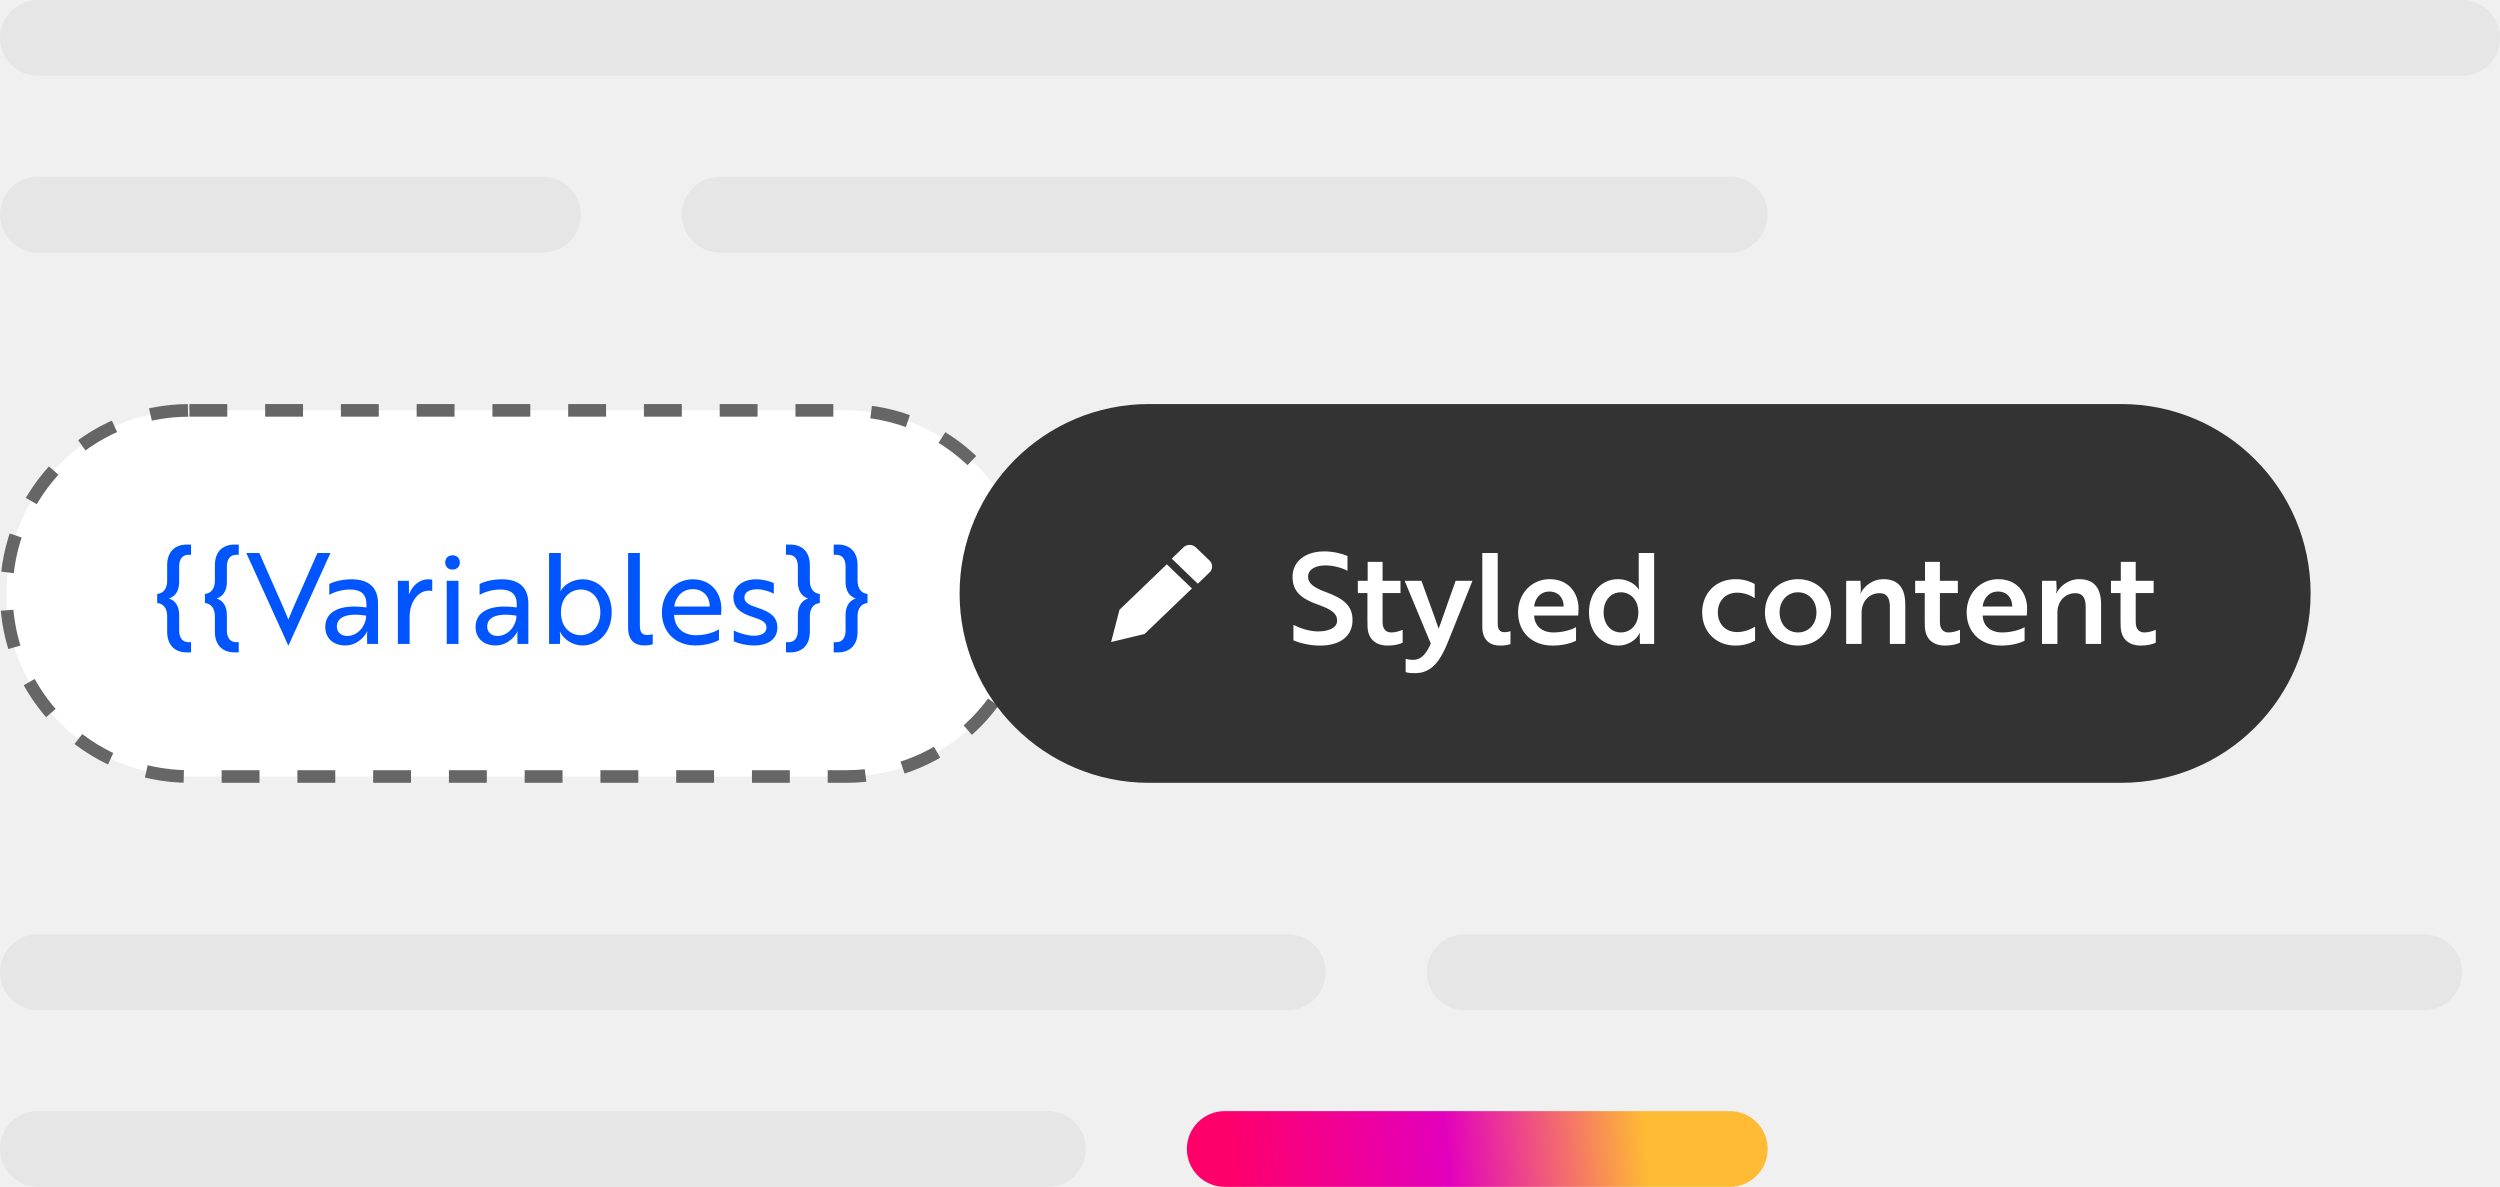
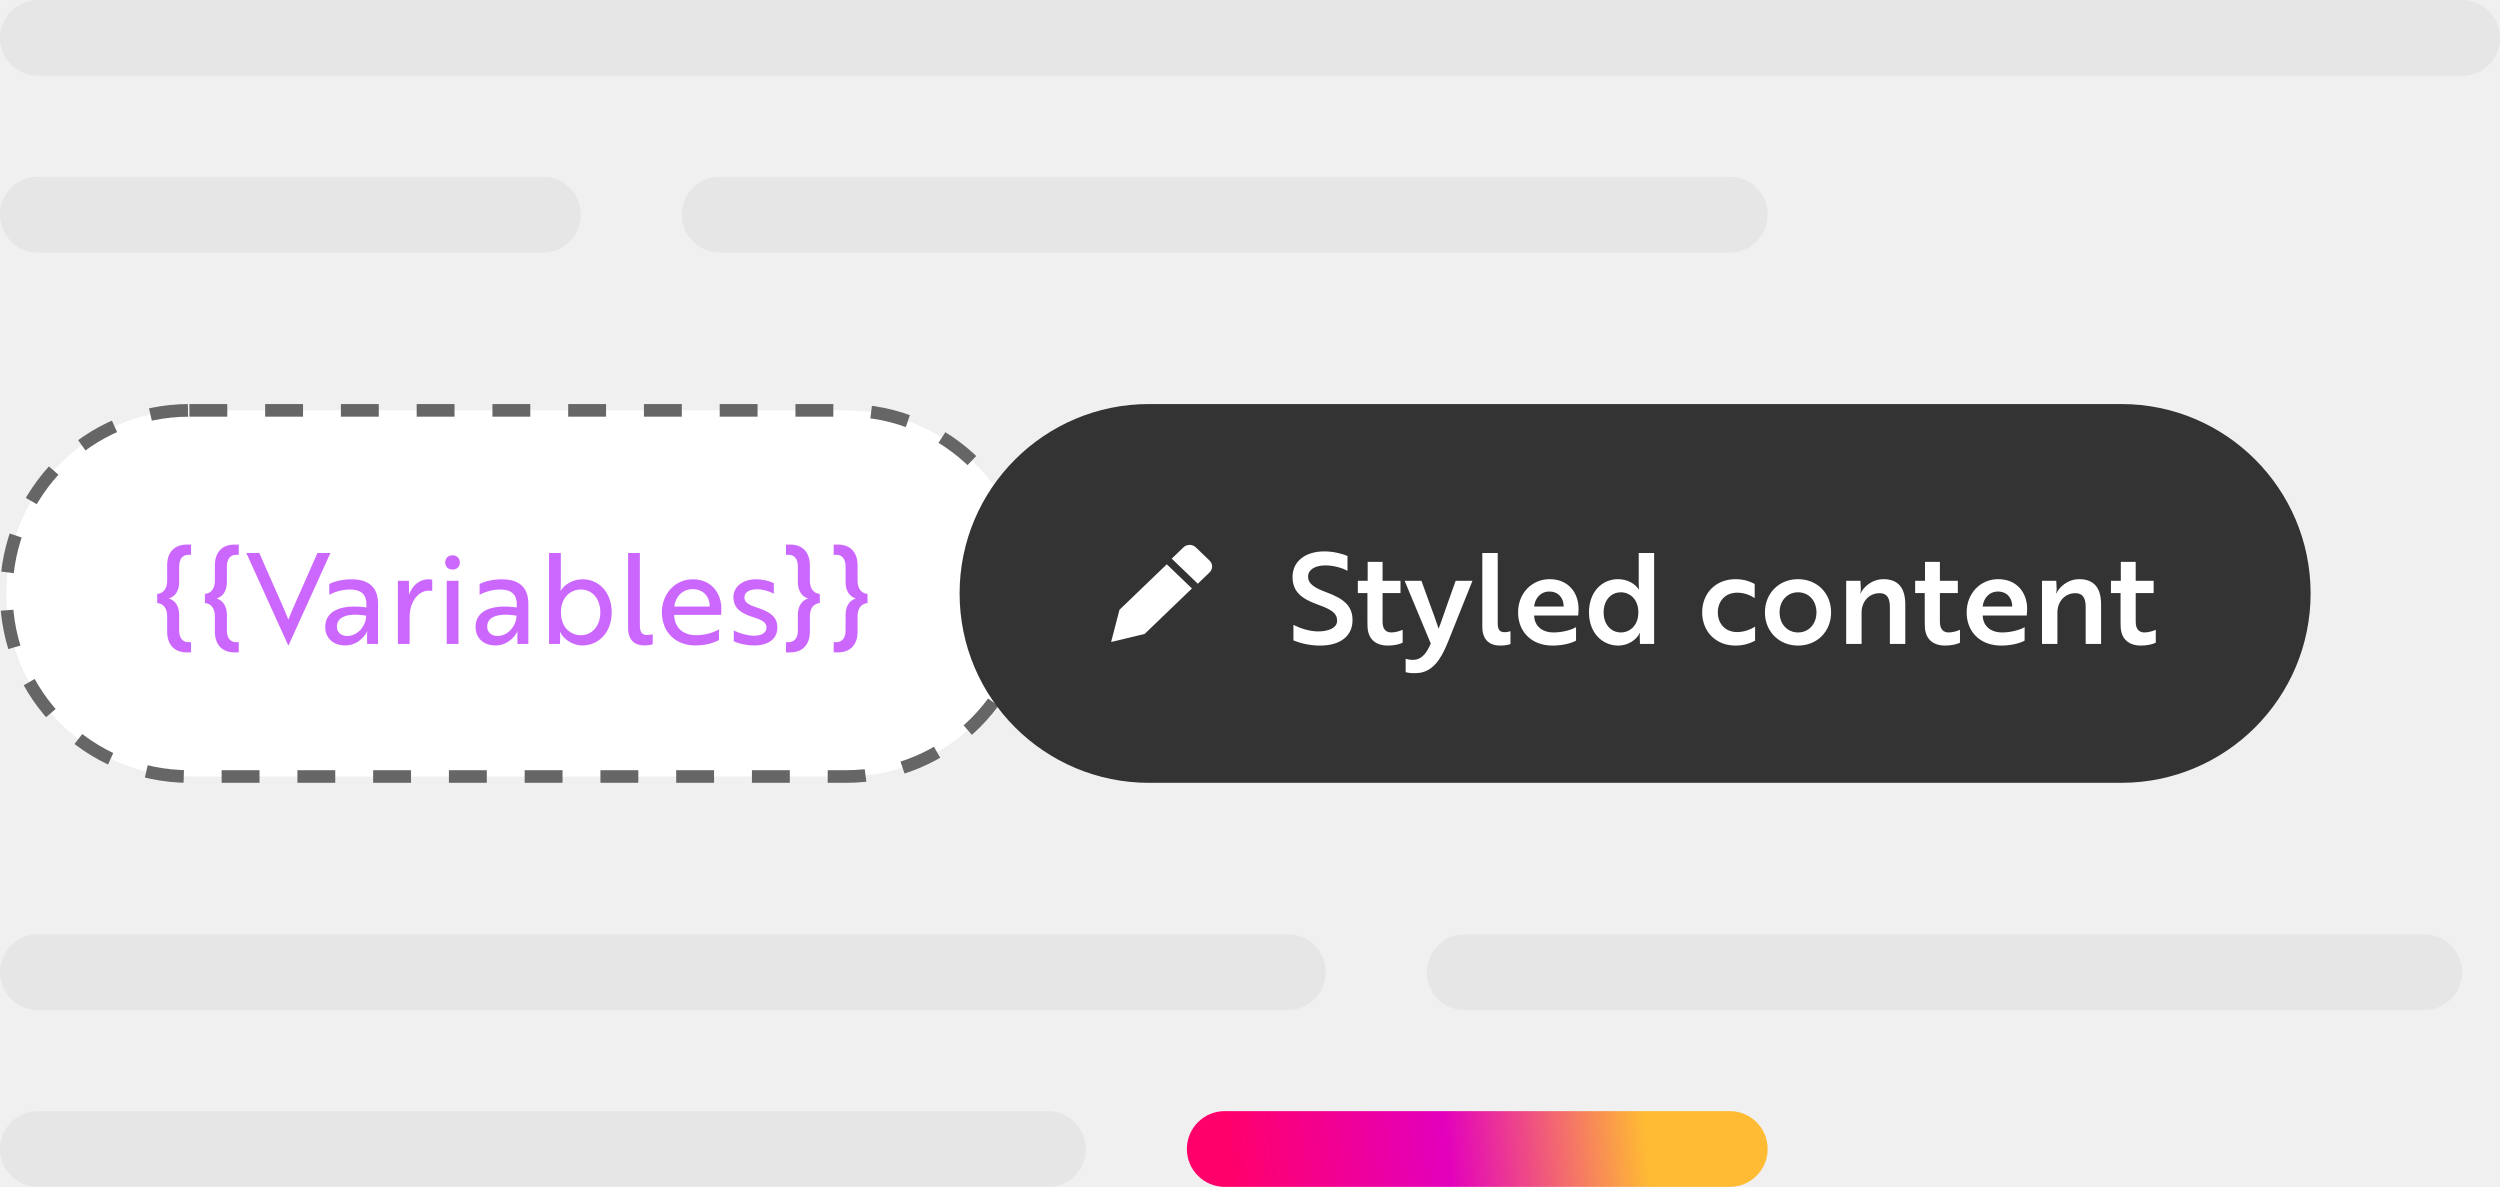
<svg xmlns="http://www.w3.org/2000/svg" width="198" height="94" viewBox="0 0 198 94" fill="none">
  <rect width="198" height="6" rx="3" fill="#E6E6E6" />
  <rect x="54" y="14" width="86" height="6" rx="3" fill="#E6E6E6" />
  <rect y="14" width="46" height="6" rx="3" fill="#E6E6E6" />
  <rect y="74" width="105" height="6" rx="3" fill="#E6E6E6" />
  <rect x="113" y="74" width="82" height="6" rx="3" fill="#E6E6E6" />
  <rect y="88" width="86" height="6" rx="3" fill="#E6E6E6" />
  <rect x="94" y="88" width="46" height="6" rx="3" fill="url(#paint0_linear_3896_8956)" />
  <rect x="0.5" y="32.5" width="81" height="29" rx="14.5" fill="white" />
-   <path d="M13.24 50.04C13.24 51.06 13.82 51.67 14.79 51.67H15.13V50.86H14.92C14.46 50.86 14.19 50.52 14.19 49.94V48.7C14.19 48.03 13.89 47.56 13.4 47.41V47.39C13.89 47.24 14.19 46.77 14.19 46.1V44.86C14.19 44.28 14.46 43.94 14.92 43.94H15.13V43.13H14.79C13.82 43.13 13.24 43.74 13.24 44.76V46C13.24 46.61 12.94 47 12.45 47.04V47.76C12.94 47.8 13.24 48.19 13.24 48.8V50.04ZM17.019 50.04C17.019 51.06 17.599 51.67 18.569 51.67H18.909V50.86H18.699C18.239 50.86 17.969 50.52 17.969 49.94V48.7C17.969 48.03 17.669 47.56 17.179 47.41V47.39C17.669 47.24 17.969 46.77 17.969 46.1V44.86C17.969 44.28 18.239 43.94 18.699 43.94H18.909V43.13H18.569C17.599 43.13 17.019 43.74 17.019 44.76V46C17.019 46.61 16.719 47 16.229 47.04V47.76C16.719 47.8 17.019 48.19 17.019 48.8V50.04ZM26.169 43.8H25.139L24.149 46.05C23.649 47.19 23.249 48.04 22.839 49.07C22.429 48.04 22.029 47.19 21.529 46.05L20.539 43.8H19.509L22.829 51.12H22.849L26.169 43.8ZM26.08 47.11C26.38 46.93 27.02 46.69 27.71 46.69C28.5 46.69 29.02 46.99 29.02 47.86V48.11C26.93 47.82 25.76 48.43 25.76 49.65C25.76 50.57 26.42 51.12 27.34 51.12C28.47 51.12 29.02 50.15 29.08 50.01H29.1C29.1 50.01 29.06 50.17 29.07 50.41L29.08 51H29.94V47.81C29.94 46.56 29.25 45.88 27.84 45.88C27.02 45.88 26.36 46.1 26.08 46.25V47.11ZM27.5 50.37C27 50.37 26.68 50.06 26.68 49.62C26.68 48.94 27.37 48.5 29 48.76C29 49.54 28.35 50.37 27.5 50.37ZM31.512 51H32.442V48.82C32.442 47.85 33.002 46.78 33.972 46.78C34.102 46.78 34.192 46.8 34.232 46.81V45.91C34.192 45.9 34.072 45.88 33.932 45.88C33.212 45.88 32.682 46.36 32.392 47.07H32.382C32.372 47.04 32.402 46.89 32.392 46.7L32.382 46H31.512V51ZM35.381 46V51H36.311V46H35.381ZM35.261 44.55C35.261 44.88 35.491 45.11 35.841 45.11C36.181 45.11 36.421 44.88 36.421 44.55C36.421 44.21 36.181 43.98 35.841 43.98C35.491 43.98 35.261 44.21 35.261 44.55ZM37.985 47.11C38.285 46.93 38.925 46.69 39.615 46.69C40.405 46.69 40.925 46.99 40.925 47.86V48.11C38.835 47.82 37.665 48.43 37.665 49.65C37.665 50.57 38.325 51.12 39.245 51.12C40.375 51.12 40.925 50.15 40.985 50.01H41.005C41.005 50.01 40.965 50.17 40.975 50.41L40.985 51H41.845V47.81C41.845 46.56 41.155 45.88 39.745 45.88C38.925 45.88 38.265 46.1 37.985 46.25V47.11ZM39.405 50.37C38.905 50.37 38.585 50.06 38.585 49.62C38.585 48.94 39.275 48.5 40.905 48.76C40.905 49.54 40.255 50.37 39.405 50.37ZM43.486 51H44.346L44.366 50.41C44.366 50.19 44.336 50.04 44.336 50.04H44.356C44.616 50.6 45.316 51.12 46.126 51.12C47.446 51.12 48.446 50.05 48.446 48.5C48.446 46.93 47.446 45.88 46.146 45.88C45.336 45.88 44.676 46.32 44.406 46.79H44.386C44.386 46.79 44.416 46.64 44.416 46.38V43.8H43.486V51ZM45.996 46.69C46.926 46.69 47.546 47.44 47.546 48.5C47.546 49.54 46.926 50.31 45.996 50.31C45.246 50.31 44.426 49.75 44.426 48.5C44.426 47.25 45.246 46.69 45.996 46.69ZM49.746 49.72C49.746 50.73 50.286 51.12 51.026 51.12C51.386 51.12 51.636 51.05 51.696 51.03V50.23C51.636 50.25 51.456 50.29 51.256 50.29C50.846 50.29 50.676 50.07 50.676 49.53V43.8H49.746V49.72ZM54.872 45.88C53.492 45.88 52.422 46.99 52.422 48.5C52.422 50.05 53.492 51.12 55.072 51.12C55.882 51.12 56.552 50.91 56.942 50.69V49.84C56.522 50.11 55.812 50.31 55.132 50.31C54.082 50.31 53.422 49.69 53.392 48.71V48.7H57.112C57.112 48.6 57.132 48.41 57.132 48.21C57.132 46.98 56.342 45.88 54.872 45.88ZM56.212 48.04H53.402C53.482 47.32 54.002 46.66 54.862 46.66C55.752 46.66 56.222 47.32 56.212 48.04ZM60.706 49.7C60.706 50.17 60.236 50.35 59.716 50.35C59.246 50.35 58.606 50.18 58.116 49.94V50.79C58.516 50.98 59.096 51.12 59.746 51.12C60.826 51.12 61.566 50.62 61.566 49.71C61.566 48.87 61.046 48.48 59.986 48.13C59.306 47.91 58.956 47.72 58.956 47.32C58.956 46.87 59.406 46.67 59.976 46.67C60.426 46.67 60.926 46.83 61.286 47.02V46.18C60.946 46.02 60.416 45.88 59.876 45.88C58.836 45.88 58.086 46.46 58.086 47.29C58.086 48.19 58.706 48.57 59.596 48.86C60.336 49.1 60.706 49.27 60.706 49.7ZM64.14 44.76C64.14 43.74 63.56 43.13 62.59 43.13H62.25V43.94H62.46C62.92 43.94 63.19 44.28 63.19 44.86V46.1C63.19 46.77 63.49 47.24 63.98 47.39V47.41C63.49 47.56 63.19 48.03 63.19 48.7V49.94C63.19 50.52 62.92 50.86 62.46 50.86H62.25V51.67H62.59C63.56 51.67 64.14 51.06 64.14 50.04V48.8C64.14 48.19 64.44 47.8 64.93 47.76V47.04C64.44 47 64.14 46.61 64.14 46V44.76ZM67.919 44.76C67.919 43.74 67.339 43.13 66.369 43.13H66.029V43.94H66.239C66.699 43.94 66.969 44.28 66.969 44.86V46.1C66.969 46.77 67.269 47.24 67.759 47.39V47.41C67.269 47.56 66.969 48.03 66.969 48.7V49.94C66.969 50.52 66.699 50.86 66.239 50.86H66.029V51.67H66.369C67.339 51.67 67.919 51.06 67.919 50.04V48.8C67.919 48.19 68.219 47.8 68.709 47.76V47.04C68.219 47 67.919 46.61 67.919 46V44.76Z" fill="#0055FF" />
+   <path d="M13.24 50.04C13.24 51.06 13.82 51.67 14.79 51.67H15.13V50.86H14.92C14.46 50.86 14.19 50.52 14.19 49.94V48.7C14.19 48.03 13.89 47.56 13.4 47.41V47.39C13.89 47.24 14.19 46.77 14.19 46.1V44.86C14.19 44.28 14.46 43.94 14.92 43.94H15.13V43.13H14.79C13.82 43.13 13.24 43.74 13.24 44.76V46C13.24 46.61 12.94 47 12.45 47.04V47.76C12.94 47.8 13.24 48.19 13.24 48.8V50.04ZM17.019 50.04C17.019 51.06 17.599 51.67 18.569 51.67H18.909V50.86H18.699C18.239 50.86 17.969 50.52 17.969 49.94V48.7C17.969 48.03 17.669 47.56 17.179 47.41V47.39C17.669 47.24 17.969 46.77 17.969 46.1V44.86C17.969 44.28 18.239 43.94 18.699 43.94H18.909V43.13H18.569C17.599 43.13 17.019 43.74 17.019 44.76V46C17.019 46.61 16.719 47 16.229 47.04V47.76C16.719 47.8 17.019 48.19 17.019 48.8V50.04ZM26.169 43.8H25.139L24.149 46.05C23.649 47.19 23.249 48.04 22.839 49.07C22.429 48.04 22.029 47.19 21.529 46.05L20.539 43.8H19.509L22.829 51.12H22.849L26.169 43.8ZM26.08 47.11C26.38 46.93 27.02 46.69 27.71 46.69C28.5 46.69 29.02 46.99 29.02 47.86V48.11C26.93 47.82 25.76 48.43 25.76 49.65C25.76 50.57 26.42 51.12 27.34 51.12C28.47 51.12 29.02 50.15 29.08 50.01H29.1C29.1 50.01 29.06 50.17 29.07 50.41L29.08 51H29.94V47.81C29.94 46.56 29.25 45.88 27.84 45.88C27.02 45.88 26.36 46.1 26.08 46.25V47.11ZM27.5 50.37C27 50.37 26.68 50.06 26.68 49.62C26.68 48.94 27.37 48.5 29 48.76C29 49.54 28.35 50.37 27.5 50.37ZM31.512 51H32.442V48.82C32.442 47.85 33.002 46.78 33.972 46.78C34.102 46.78 34.192 46.8 34.232 46.81V45.91C34.192 45.9 34.072 45.88 33.932 45.88C33.212 45.88 32.682 46.36 32.392 47.07H32.382C32.372 47.04 32.402 46.89 32.392 46.7L32.382 46H31.512V51ZM35.381 46V51H36.311V46H35.381ZM35.261 44.55C35.261 44.88 35.491 45.11 35.841 45.11C36.181 45.11 36.421 44.88 36.421 44.55C36.421 44.21 36.181 43.98 35.841 43.98C35.491 43.98 35.261 44.21 35.261 44.55ZM37.985 47.11C38.285 46.93 38.925 46.69 39.615 46.69C40.405 46.69 40.925 46.99 40.925 47.86V48.11C38.835 47.82 37.665 48.43 37.665 49.65C37.665 50.57 38.325 51.12 39.245 51.12C40.375 51.12 40.925 50.15 40.985 50.01H41.005C41.005 50.01 40.965 50.17 40.975 50.41L40.985 51H41.845V47.81C41.845 46.56 41.155 45.88 39.745 45.88C38.925 45.88 38.265 46.1 37.985 46.25V47.11ZM39.405 50.37C38.905 50.37 38.585 50.06 38.585 49.62C38.585 48.94 39.275 48.5 40.905 48.76C40.905 49.54 40.255 50.37 39.405 50.37ZM43.486 51H44.346L44.366 50.41C44.366 50.19 44.336 50.04 44.336 50.04H44.356C44.616 50.6 45.316 51.12 46.126 51.12C47.446 51.12 48.446 50.05 48.446 48.5C48.446 46.93 47.446 45.88 46.146 45.88C45.336 45.88 44.676 46.32 44.406 46.79H44.386C44.386 46.79 44.416 46.64 44.416 46.38V43.8H43.486V51ZM45.996 46.69C46.926 46.69 47.546 47.44 47.546 48.5C47.546 49.54 46.926 50.31 45.996 50.31C45.246 50.31 44.426 49.75 44.426 48.5C44.426 47.25 45.246 46.69 45.996 46.69ZM49.746 49.72C49.746 50.73 50.286 51.12 51.026 51.12C51.386 51.12 51.636 51.05 51.696 51.03V50.23C51.636 50.25 51.456 50.29 51.256 50.29C50.846 50.29 50.676 50.07 50.676 49.53V43.8H49.746V49.72ZM54.872 45.88C53.492 45.88 52.422 46.99 52.422 48.5C52.422 50.05 53.492 51.12 55.072 51.12C55.882 51.12 56.552 50.91 56.942 50.69V49.84C56.522 50.11 55.812 50.31 55.132 50.31C54.082 50.31 53.422 49.69 53.392 48.71V48.7H57.112C57.112 48.6 57.132 48.41 57.132 48.21C57.132 46.98 56.342 45.88 54.872 45.88ZM56.212 48.04H53.402C53.482 47.32 54.002 46.66 54.862 46.66C55.752 46.66 56.222 47.32 56.212 48.04ZM60.706 49.7C60.706 50.17 60.236 50.35 59.716 50.35C59.246 50.35 58.606 50.18 58.116 49.94V50.79C58.516 50.98 59.096 51.12 59.746 51.12C60.826 51.12 61.566 50.62 61.566 49.71C61.566 48.87 61.046 48.48 59.986 48.13C59.306 47.91 58.956 47.72 58.956 47.32C58.956 46.87 59.406 46.67 59.976 46.67C60.426 46.67 60.926 46.83 61.286 47.02V46.18C60.946 46.02 60.416 45.88 59.876 45.88C58.836 45.88 58.086 46.46 58.086 47.29C58.086 48.19 58.706 48.57 59.596 48.86C60.336 49.1 60.706 49.27 60.706 49.7ZM64.14 44.76C64.14 43.74 63.56 43.13 62.59 43.13H62.25V43.94H62.46C62.92 43.94 63.19 44.28 63.19 44.86V46.1C63.19 46.77 63.49 47.24 63.98 47.39V47.41C63.49 47.56 63.19 48.03 63.19 48.7V49.94C63.19 50.52 62.92 50.86 62.46 50.86H62.25V51.67H62.59C63.56 51.67 64.14 51.06 64.14 50.04V48.8C64.14 48.19 64.44 47.8 64.93 47.76V47.04C64.44 47 64.14 46.61 64.14 46V44.76ZM67.919 44.76C67.919 43.74 67.339 43.13 66.369 43.13H66.029V43.94H66.239C66.699 43.94 66.969 44.28 66.969 44.86V46.1C66.969 46.77 67.269 47.24 67.759 47.39V47.41C67.269 47.56 66.969 48.03 66.969 48.7V49.94C66.969 50.52 66.699 50.86 66.239 50.86H66.029V51.67H66.369C67.339 51.67 67.919 51.06 67.919 50.04V48.8C67.919 48.19 68.219 47.8 68.709 47.76V47.04C68.219 47 67.919 46.61 67.919 46V44.76Z" fill="#CC67FD" />
  <rect x="0.5" y="32.5" width="81" height="29" rx="14.5" stroke="#666666" stroke-dasharray="3 3" />
  <rect x="76" y="32" width="107" height="30" rx="15" fill="#333333" />
  <path d="M95.798 44.398L94.706 43.348C94.576 43.224 94.401 43.154 94.219 43.154C94.036 43.154 93.861 43.224 93.732 43.348L92.8 44.244L94.866 46.231L95.798 45.335C95.927 45.21 96 45.042 96 44.866C96 44.691 95.927 44.522 95.798 44.398Z" fill="white" />
  <path d="M92.409 44.692L88.663 48.294L88 50.846L90.654 50.208L94.4 46.606L92.409 44.692Z" fill="white" />
  <path d="M104.55 51.13C106.16 51.13 107.12 50.37 107.12 49.11C107.12 47.97 106.4 47.41 105.08 46.92C103.98 46.52 103.6 46.18 103.6 45.67C103.6 45.12 104.15 44.78 104.97 44.78C105.62 44.78 106.31 44.98 106.72 45.21V44.03C106.29 43.85 105.6 43.67 104.88 43.67C103.42 43.67 102.37 44.43 102.37 45.69C102.37 46.86 103.07 47.42 104.39 47.89C105.49 48.28 105.9 48.59 105.9 49.16C105.9 49.55 105.59 49.81 105.08 49.93C104.87 49.99 104.62 50.01 104.36 50.01C103.64 49.99 102.95 49.75 102.44 49.49V50.72C102.94 50.93 103.72 51.13 104.55 51.13ZM107.54 46V46.97H108.3V49.18C108.3 49.35 108.31 49.52 108.31 49.68C108.37 50.76 109.13 51.13 109.89 51.13C110.43 51.13 110.86 51.02 111.09 50.9V49.88C110.84 49.99 110.5 50.09 110.19 50.09C109.82 50.09 109.5 49.88 109.5 49.26V46.97H110.92V46H109.5V44.5H108.32V46H107.54ZM111.328 53.23C111.428 53.27 111.648 53.31 111.888 53.31C112.088 53.32 112.288 53.31 112.498 53.28C113.478 53.09 114.098 52.29 114.668 50.87L116.618 46H115.288L114.658 47.77C114.468 48.27 114.118 49.37 113.938 49.79C113.718 49.12 113.468 48.44 113.218 47.77L112.578 46H111.248L113.318 50.97C112.988 51.71 112.618 52.26 111.898 52.26C111.628 52.26 111.428 52.21 111.328 52.18V53.23ZM117.399 49.64C117.399 50.72 118.019 51.13 118.819 51.13C119.229 51.13 119.529 51.05 119.629 51.01V49.99C119.549 50.02 119.359 50.07 119.159 50.07C118.799 50.07 118.619 49.88 118.619 49.38V43.8H117.399V49.64ZM122.732 45.87C121.322 45.87 120.232 46.99 120.232 48.5C120.232 50.04 121.302 51.13 122.962 51.13C123.802 51.13 124.472 50.93 124.822 50.74V49.67C124.482 49.88 123.752 50.09 123.052 50.09C122.132 50.09 121.532 49.59 121.502 48.75H124.992C124.992 48.66 125.022 48.44 125.022 48.21C125.022 46.97 124.232 45.87 122.732 45.87ZM123.842 48.04H121.502C121.562 47.41 121.992 46.85 122.712 46.85C123.462 46.85 123.852 47.41 123.842 48.04ZM131.007 43.8H129.787V46.28C129.787 46.55 129.817 46.69 129.817 46.69H129.797C129.527 46.26 128.917 45.87 128.147 45.87C126.867 45.87 125.847 46.89 125.847 48.5C125.847 50.09 126.867 51.13 128.177 51.13C128.947 51.13 129.627 50.66 129.867 50.13H129.887C129.887 50.13 129.857 50.27 129.867 50.48L129.887 51H131.007V43.8ZM128.377 46.91C129.047 46.91 129.757 47.42 129.757 48.5C129.757 49.58 129.047 50.09 128.377 50.09C127.567 50.09 127.007 49.43 127.007 48.5C127.007 47.56 127.567 46.91 128.377 46.91ZM136.052 48.5C136.052 47.57 136.682 46.94 137.582 46.94C138.162 46.94 138.662 47.16 138.972 47.37V46.25C138.722 46.12 138.242 45.87 137.452 45.87C135.882 45.87 134.812 46.99 134.812 48.5C134.812 50.01 135.882 51.13 137.452 51.13C138.242 51.13 138.752 50.87 139.002 50.74V49.63C138.752 49.79 138.222 50.06 137.582 50.06C136.672 50.06 136.052 49.43 136.052 48.5ZM142.403 45.87C140.893 45.87 139.783 46.99 139.783 48.5C139.783 50.01 140.893 51.13 142.403 51.13C143.923 51.13 145.023 50.01 145.023 48.5C145.023 46.99 143.923 45.87 142.403 45.87ZM142.403 50.09C141.573 50.09 140.943 49.44 140.943 48.5C140.943 47.56 141.573 46.91 142.403 46.91C143.243 46.91 143.863 47.56 143.863 48.5C143.863 49.44 143.243 50.09 142.403 50.09ZM146.218 46V51H147.438V48.52C147.438 47.64 148.028 46.98 148.858 46.98C149.538 46.98 149.678 47.5 149.678 48.08V51H150.898V47.87C150.898 46.58 150.348 45.87 149.168 45.87C148.218 45.87 147.558 46.54 147.358 47H147.338C147.338 46.96 147.378 46.83 147.378 46.64L147.348 46H146.218ZM151.68 46V46.97H152.44V49.18C152.44 49.35 152.45 49.52 152.45 49.68C152.51 50.76 153.27 51.13 154.03 51.13C154.57 51.13 155 51.02 155.23 50.9V49.88C154.98 49.99 154.64 50.09 154.33 50.09C153.96 50.09 153.64 49.88 153.64 49.26V46.97H155.06V46H153.64V44.5H152.46V46H151.68ZM158.259 45.87C156.849 45.87 155.759 46.99 155.759 48.5C155.759 50.04 156.829 51.13 158.489 51.13C159.329 51.13 159.999 50.93 160.349 50.74V49.67C160.009 49.88 159.279 50.09 158.579 50.09C157.659 50.09 157.059 49.59 157.029 48.75H160.519C160.519 48.66 160.549 48.44 160.549 48.21C160.549 46.97 159.759 45.87 158.259 45.87ZM159.369 48.04H157.029C157.089 47.41 157.519 46.85 158.239 46.85C158.989 46.85 159.379 47.41 159.369 48.04ZM161.726 46V51H162.946V48.52C162.946 47.64 163.536 46.98 164.366 46.98C165.046 46.98 165.186 47.5 165.186 48.08V51H166.406V47.87C166.406 46.58 165.856 45.87 164.676 45.87C163.726 45.87 163.066 46.54 162.866 47H162.846C162.846 46.96 162.886 46.83 162.886 46.64L162.856 46H161.726ZM167.188 46V46.97H167.948V49.18C167.948 49.35 167.958 49.52 167.958 49.68C168.018 50.76 168.778 51.13 169.538 51.13C170.078 51.13 170.508 51.02 170.738 50.9V49.88C170.488 49.99 170.148 50.09 169.838 50.09C169.468 50.09 169.148 49.88 169.148 49.26V46.97H170.568V46H169.148V44.5H167.968V46H167.188Z" fill="white" />
  <defs>
    <linearGradient id="paint0_linear_3896_8956" x1="140" y1="88" x2="93.846" y2="92.368" gradientUnits="userSpaceOnUse">
      <stop offset="0.211" stop-color="#FFBB33" />
      <stop offset="0.552" stop-color="#E300BD" />
      <stop offset="0.926" stop-color="#FF006A" />
    </linearGradient>
  </defs>
</svg>
